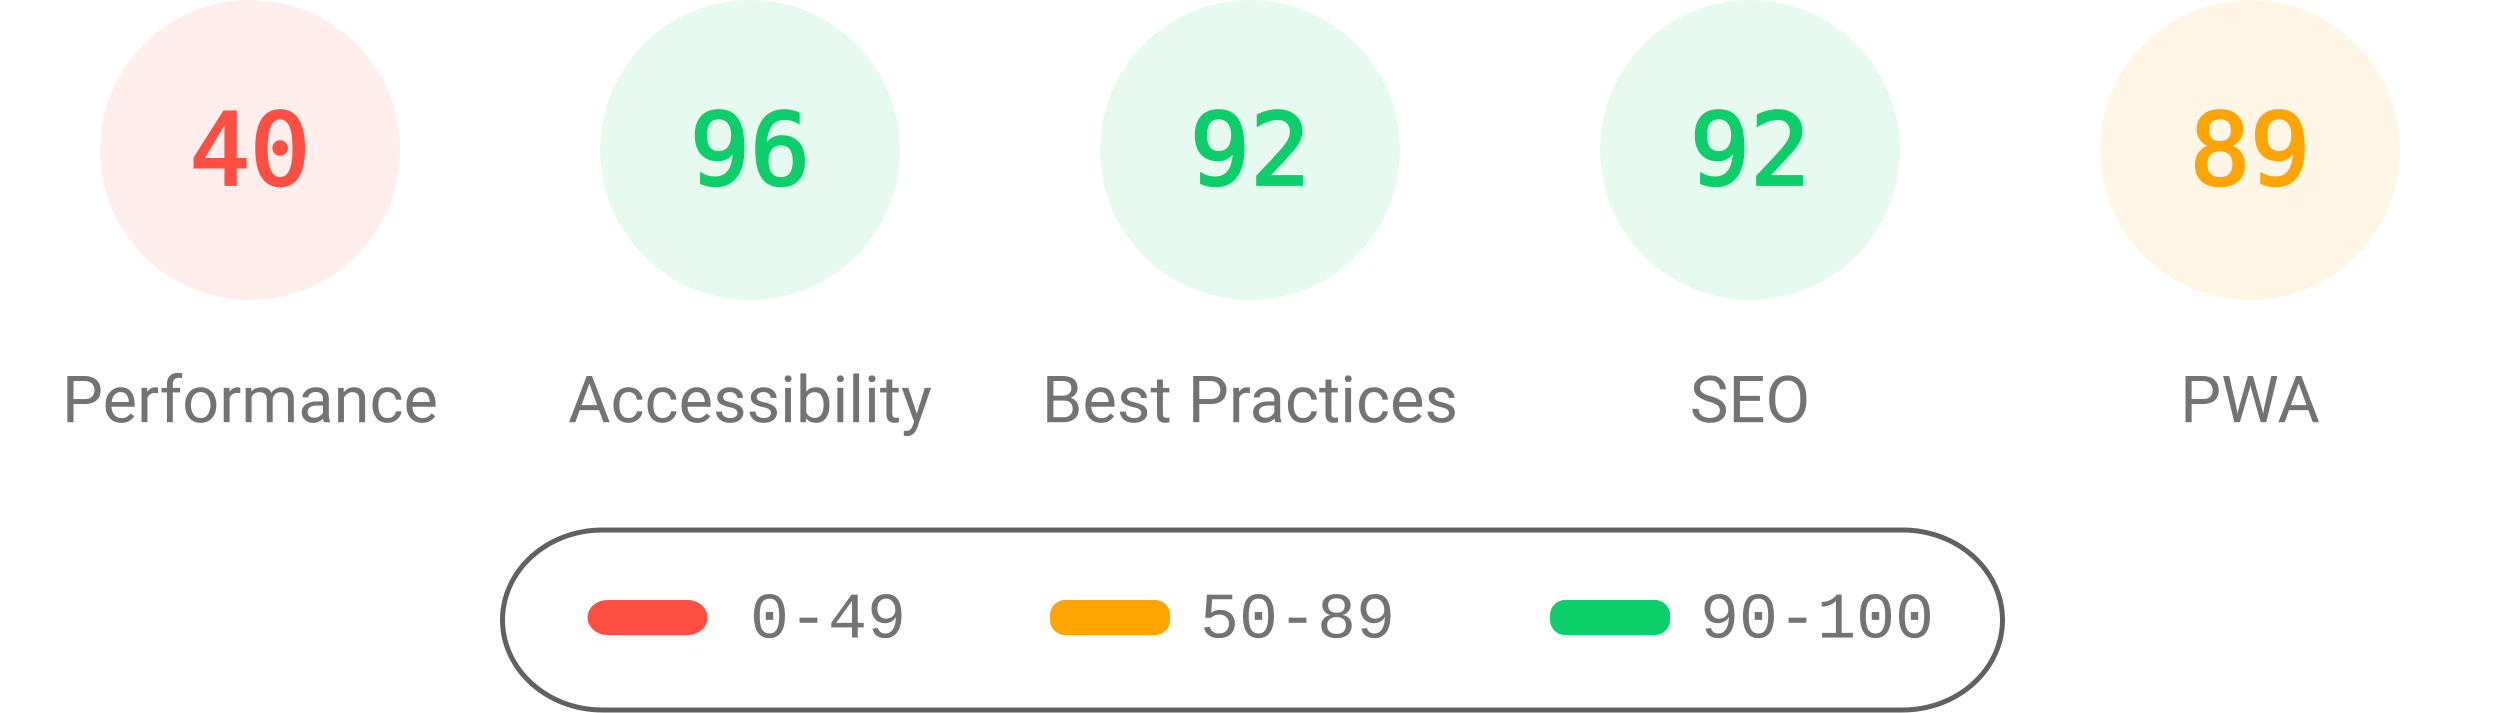
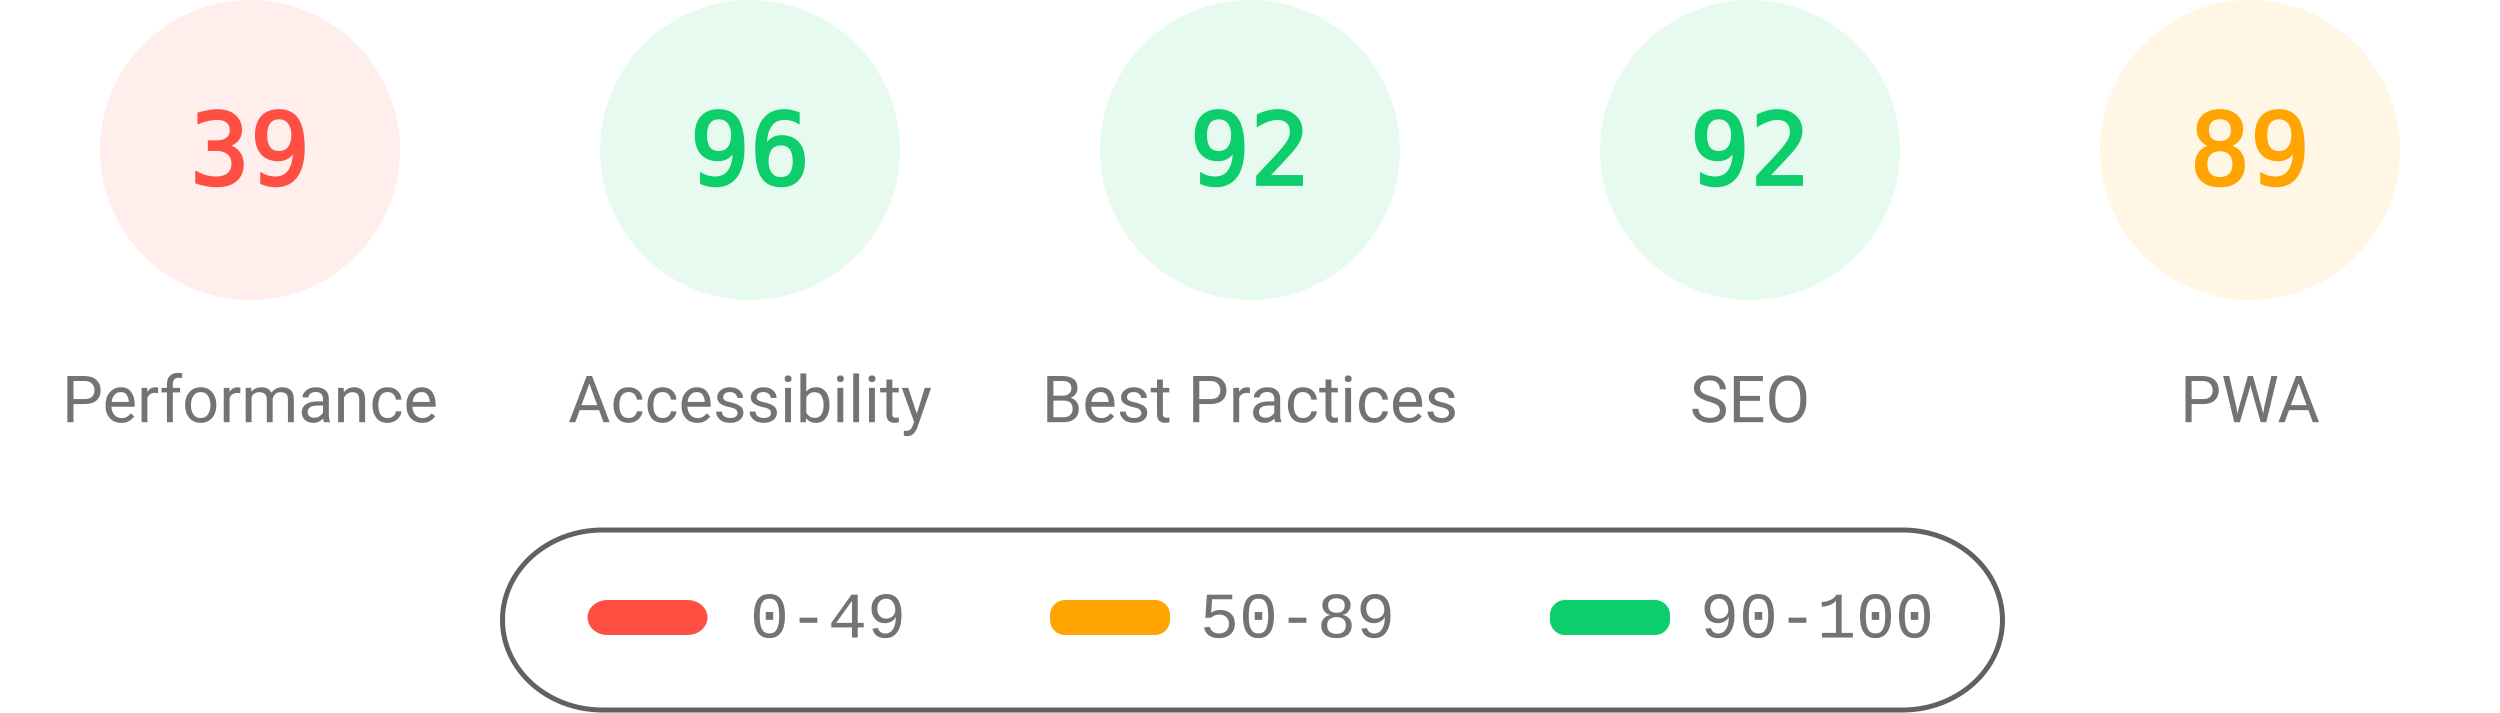
<svg xmlns="http://www.w3.org/2000/svg" fill="none" width="1000" height="285">
  <style>.gauge-base{opacity:.1}.gauge-arc{fill:none;animation-delay:250ms;stroke-linecap:round;transform:rotate(-90deg);transform-origin:100px 60px;animation:load-gauge 1s ease forwards}.guage-text{font-size:40px;font-family:monospace;text-align:center}.guage-red{color:#ff4e42;fill:#ff4e42;stroke:#ff4e42}.guage-orange{color:#ffa400;fill:#ffa400;stroke:#ffa400}.guage-green{color:#0cce6b;fill:#0cce6b;stroke:#0cce6b}.guage-undefined{color:#5c5c5c;fill:#5c5c5c;stroke:#5c5c5c}.guage-title{color:#737373;fill:#737373;stroke:none;font-size:26px;line-height:26px;font-family:Roboto,Halvetica,Arial,sans-serif}@keyframes load-gauge{from{stroke-dasharray:0 352.858}}</style>
  <svg class="guage-div guage-perf guage-red" viewBox="0 0 200 200" width="200" height="200">
    <circle class="gauge-base" r="56" cx="100" cy="60" stroke-width="8" />
-     <circle class="gauge-arc guage-arc-1" r="56" cx="100" cy="60" stroke-width="8" style="stroke-dasharray:140.743,351.858" />
-     <text class="guage-text" x="100" y="60" alignment-baseline="central" dominant-baseline="central" text-anchor="middle">40</text>
+     <circle class="gauge-arc guage-arc-1" r="56" cx="100" cy="60" stroke-width="8" style="stroke-dasharray:137.225,351.858" />
+     <text class="guage-text" x="100" y="60" alignment-baseline="central" dominant-baseline="central" text-anchor="middle">39</text>
    <text class="guage-title" x="100" y="160" alignment-baseline="central" dominant-baseline="central" text-anchor="middle">Performance</text>
  </svg>
  <svg class="guage-div guage-acc guage-green" viewBox="0 0 200 200" width="200" height="200" x="200">
    <circle class="gauge-base" r="56" cx="100" cy="60" stroke-width="8" />
    <circle class="gauge-arc guage-arc-2" r="56" cx="100" cy="60" stroke-width="8" style="stroke-dasharray:337.784,351.858" />
    <text class="guage-text" x="100" y="60" alignment-baseline="central" dominant-baseline="central" text-anchor="middle">96</text>
    <text class="guage-title" x="100" y="160" alignment-baseline="central" dominant-baseline="central" text-anchor="middle">Accessibility</text>
  </svg>
  <svg class="guage-div guage-best guage-green" viewBox="0 0 200 200" width="200" height="200" x="400">
    <circle class="gauge-base" r="56" cx="100" cy="60" stroke-width="8" />
    <circle class="gauge-arc guage-arc-3" r="56" cx="100" cy="60" stroke-width="8" style="stroke-dasharray:323.709,351.858" />
    <text class="guage-text" x="100" y="60" alignment-baseline="central" dominant-baseline="central" text-anchor="middle">92</text>
    <text class="guage-title" x="100" y="160" alignment-baseline="central" dominant-baseline="central" text-anchor="middle">Best Practices</text>
  </svg>
  <svg class="guage-div guage-seo guage-green" viewBox="0 0 200 200" width="200" height="200" x="600">
    <circle class="gauge-base" r="56" cx="100" cy="60" stroke-width="8" />
    <circle class="gauge-arc guage-arc-4" r="56" cx="100" cy="60" stroke-width="8" style="stroke-dasharray:323.709,351.858" />
    <text class="guage-text" x="100" y="60" alignment-baseline="central" dominant-baseline="central" text-anchor="middle">92</text>
    <text class="guage-title" x="100" y="160" alignment-baseline="central" dominant-baseline="central" text-anchor="middle">SEO</text>
  </svg>
  <svg class="guage-div guage-pwa guage-orange" viewBox="0 0 200 200" width="200" height="200" x="800">
    <circle class="gauge-base" r="56" cx="100" cy="60" stroke-width="8" />
    <circle class="gauge-arc guage-arc-4" r="56" cx="100" cy="60" stroke-width="8" style="stroke-dasharray:313.154,351.858" />
    <text class="guage-text" x="100" y="60" alignment-baseline="central" dominant-baseline="central" text-anchor="middle">89</text>
    <text class="guage-title" x="100" y="160" alignment-baseline="central" dominant-baseline="central" text-anchor="middle">PWA</text>
  </svg>
  <svg width="604" height="76" x="200" y="210">
    <path fill="none" id="canvas_background" d="M-1-1h604v80H-1z" />
    <rect fill-opacity="0" stroke="#616161" stroke-width="2" rx="40" id="svg_2" height="72" width="600" y="2" x="1" fill="#000" />
    <rect stroke="#000" rx="8" id="svg_3" height="14" width="48" y="30" x="35" stroke-opacity="null" stroke-width="0" fill="#ff4e42" />
    <rect stroke="#000" rx="6" id="svg_4" height="14" width="48" y="30" x="220" stroke-opacity="null" stroke-width="0" fill="#ffa400" />
    <rect stroke="#000" rx="6" id="svg_5" height="14" width="48" y="30" x="420" stroke-opacity="null" stroke-width="0" fill="#0cce6b" />
    <text xml:space="preserve" text-anchor="start" font-family="'Courier New', Courier, monospace" font-size="26" id="svg_6" y="45" x="100" stroke-opacity="null" stroke-width="0" stroke="#000" fill="#737373">0-49</text>
    <text xml:space="preserve" text-anchor="start" font-family="'Courier New', Courier, monospace" font-size="26" id="svg_7" y="45" x="280" stroke-opacity="null" stroke-width="0" stroke="#000" fill="#737373">50-89</text>
    <text xml:space="preserve" text-anchor="start" font-family="'Courier New', Courier, monospace" font-size="26" id="svg_8" y="45" x="480" stroke-opacity="null" stroke-width="0" stroke="#000" fill="#737373">90-100</text>
  </svg>
</svg>
